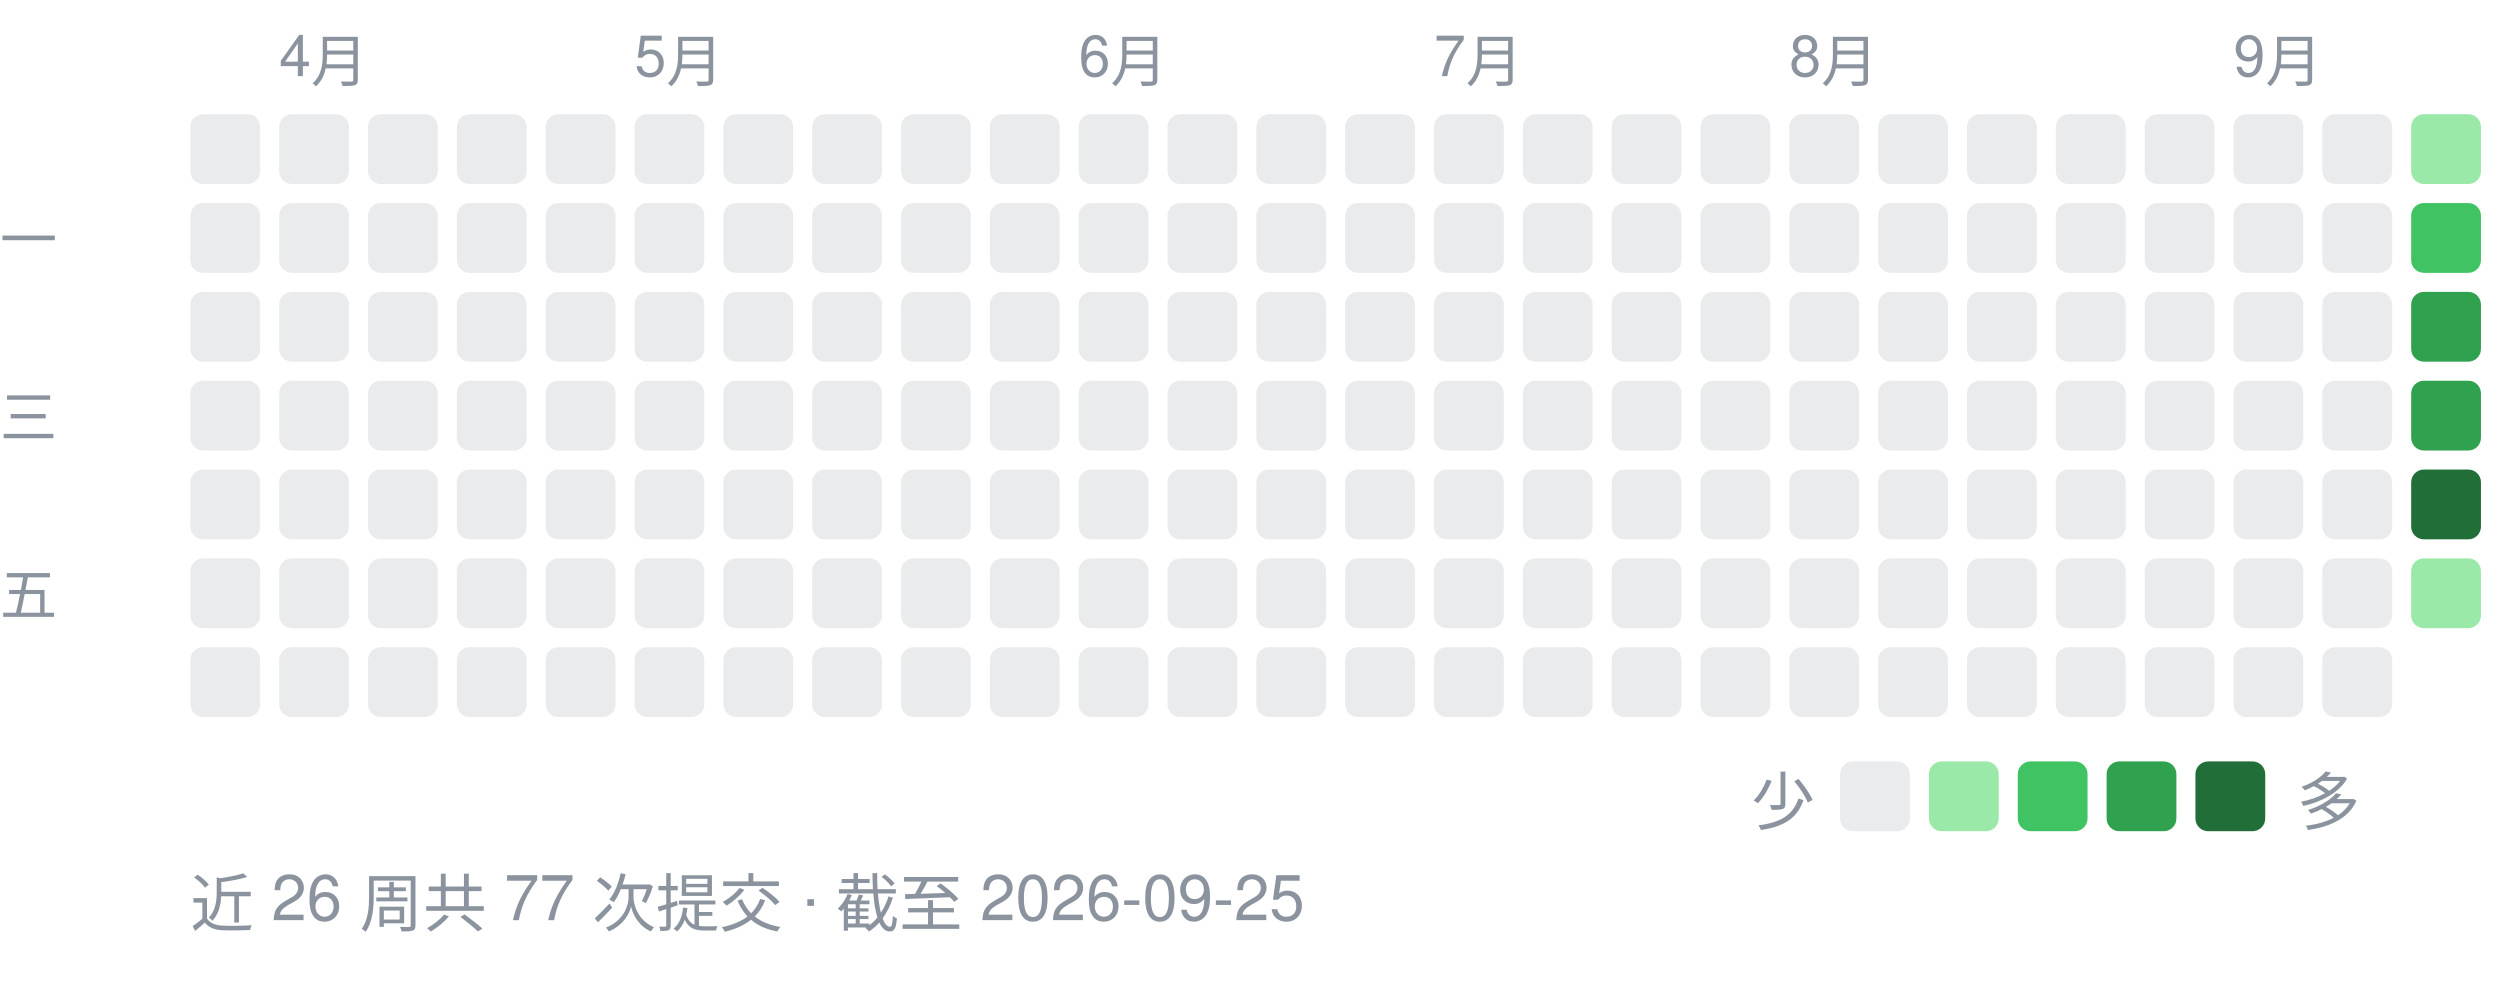
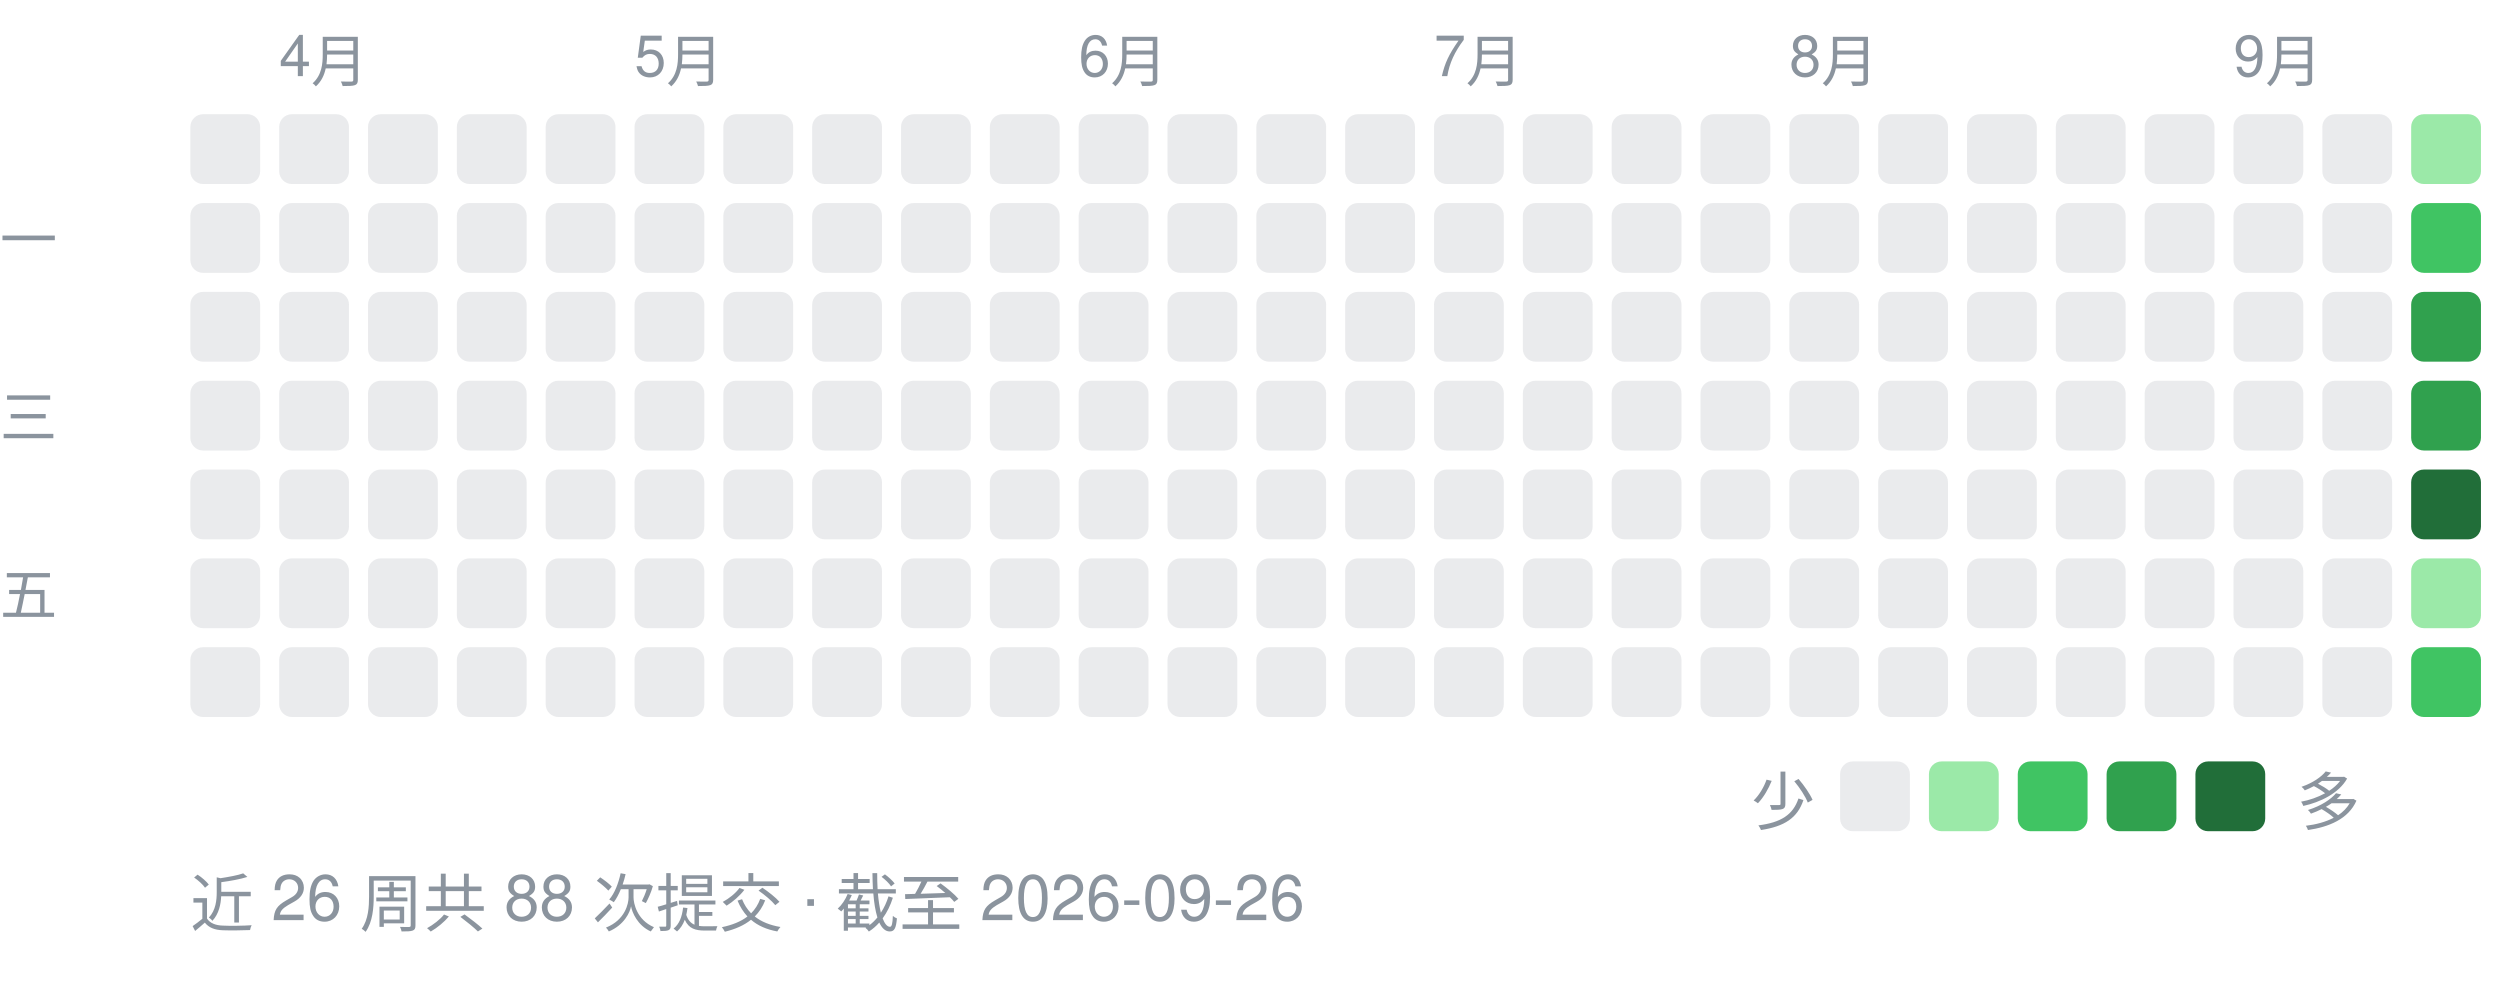
<svg xmlns="http://www.w3.org/2000/svg" width="394" height="156" viewBox="0 0 394 156" role="img">
  <g font-family="-apple-system,BlinkMacSystemFont,Segoe UI,Helvetica,Arial,PingFang SC,sans-serif" font-size="9" fill="#8b949e">
    <text x="44" y="12">4月</text>
    <text x="100" y="12">5月</text>
    <text x="170" y="12">6月</text>
    <text x="226" y="12">7月</text>
    <text x="282" y="12">8月</text>
    <text x="352" y="12">9月</text>
    <text x="0" y="41">一</text>
    <text x="0" y="69">三</text>
    <text x="0" y="97">五</text>
  </g>
  <rect x="30" y="18" width="11" height="11" rx="2" fill="rgba(139,148,158,0.18)" />
  <rect x="30" y="32" width="11" height="11" rx="2" fill="rgba(139,148,158,0.18)" />
  <rect x="30" y="46" width="11" height="11" rx="2" fill="rgba(139,148,158,0.18)" />
  <rect x="30" y="60" width="11" height="11" rx="2" fill="rgba(139,148,158,0.18)" />
  <rect x="30" y="74" width="11" height="11" rx="2" fill="rgba(139,148,158,0.18)" />
  <rect x="30" y="88" width="11" height="11" rx="2" fill="rgba(139,148,158,0.18)" />
  <rect x="30" y="102" width="11" height="11" rx="2" fill="rgba(139,148,158,0.18)" />
  <rect x="44" y="18" width="11" height="11" rx="2" fill="rgba(139,148,158,0.18)" />
  <rect x="44" y="32" width="11" height="11" rx="2" fill="rgba(139,148,158,0.18)" />
  <rect x="44" y="46" width="11" height="11" rx="2" fill="rgba(139,148,158,0.18)" />
  <rect x="44" y="60" width="11" height="11" rx="2" fill="rgba(139,148,158,0.18)" />
  <rect x="44" y="74" width="11" height="11" rx="2" fill="rgba(139,148,158,0.18)" />
  <rect x="44" y="88" width="11" height="11" rx="2" fill="rgba(139,148,158,0.18)" />
  <rect x="44" y="102" width="11" height="11" rx="2" fill="rgba(139,148,158,0.18)" />
  <rect x="58" y="18" width="11" height="11" rx="2" fill="rgba(139,148,158,0.18)" />
  <rect x="58" y="32" width="11" height="11" rx="2" fill="rgba(139,148,158,0.18)" />
  <rect x="58" y="46" width="11" height="11" rx="2" fill="rgba(139,148,158,0.18)" />
  <rect x="58" y="60" width="11" height="11" rx="2" fill="rgba(139,148,158,0.18)" />
  <rect x="58" y="74" width="11" height="11" rx="2" fill="rgba(139,148,158,0.18)" />
  <rect x="58" y="88" width="11" height="11" rx="2" fill="rgba(139,148,158,0.18)" />
  <rect x="58" y="102" width="11" height="11" rx="2" fill="rgba(139,148,158,0.18)" />
  <rect x="72" y="18" width="11" height="11" rx="2" fill="rgba(139,148,158,0.18)" />
  <rect x="72" y="32" width="11" height="11" rx="2" fill="rgba(139,148,158,0.18)" />
  <rect x="72" y="46" width="11" height="11" rx="2" fill="rgba(139,148,158,0.18)" />
  <rect x="72" y="60" width="11" height="11" rx="2" fill="rgba(139,148,158,0.18)" />
  <rect x="72" y="74" width="11" height="11" rx="2" fill="rgba(139,148,158,0.18)" />
  <rect x="72" y="88" width="11" height="11" rx="2" fill="rgba(139,148,158,0.18)" />
  <rect x="72" y="102" width="11" height="11" rx="2" fill="rgba(139,148,158,0.18)" />
  <rect x="86" y="18" width="11" height="11" rx="2" fill="rgba(139,148,158,0.18)" />
  <rect x="86" y="32" width="11" height="11" rx="2" fill="rgba(139,148,158,0.18)" />
  <rect x="86" y="46" width="11" height="11" rx="2" fill="rgba(139,148,158,0.18)" />
  <rect x="86" y="60" width="11" height="11" rx="2" fill="rgba(139,148,158,0.18)" />
  <rect x="86" y="74" width="11" height="11" rx="2" fill="rgba(139,148,158,0.18)" />
  <rect x="86" y="88" width="11" height="11" rx="2" fill="rgba(139,148,158,0.18)" />
  <rect x="86" y="102" width="11" height="11" rx="2" fill="rgba(139,148,158,0.18)" />
  <rect x="100" y="18" width="11" height="11" rx="2" fill="rgba(139,148,158,0.18)" />
  <rect x="100" y="32" width="11" height="11" rx="2" fill="rgba(139,148,158,0.18)" />
  <rect x="100" y="46" width="11" height="11" rx="2" fill="rgba(139,148,158,0.18)" />
  <rect x="100" y="60" width="11" height="11" rx="2" fill="rgba(139,148,158,0.18)" />
  <rect x="100" y="74" width="11" height="11" rx="2" fill="rgba(139,148,158,0.18)" />
  <rect x="100" y="88" width="11" height="11" rx="2" fill="rgba(139,148,158,0.18)" />
  <rect x="100" y="102" width="11" height="11" rx="2" fill="rgba(139,148,158,0.18)" />
  <rect x="114" y="18" width="11" height="11" rx="2" fill="rgba(139,148,158,0.18)" />
  <rect x="114" y="32" width="11" height="11" rx="2" fill="rgba(139,148,158,0.18)" />
  <rect x="114" y="46" width="11" height="11" rx="2" fill="rgba(139,148,158,0.18)" />
  <rect x="114" y="60" width="11" height="11" rx="2" fill="rgba(139,148,158,0.18)" />
  <rect x="114" y="74" width="11" height="11" rx="2" fill="rgba(139,148,158,0.18)" />
  <rect x="114" y="88" width="11" height="11" rx="2" fill="rgba(139,148,158,0.18)" />
  <rect x="114" y="102" width="11" height="11" rx="2" fill="rgba(139,148,158,0.18)" />
  <rect x="128" y="18" width="11" height="11" rx="2" fill="rgba(139,148,158,0.18)" />
  <rect x="128" y="32" width="11" height="11" rx="2" fill="rgba(139,148,158,0.18)" />
  <rect x="128" y="46" width="11" height="11" rx="2" fill="rgba(139,148,158,0.18)" />
  <rect x="128" y="60" width="11" height="11" rx="2" fill="rgba(139,148,158,0.18)" />
  <rect x="128" y="74" width="11" height="11" rx="2" fill="rgba(139,148,158,0.18)" />
  <rect x="128" y="88" width="11" height="11" rx="2" fill="rgba(139,148,158,0.18)" />
  <rect x="128" y="102" width="11" height="11" rx="2" fill="rgba(139,148,158,0.18)" />
  <rect x="142" y="18" width="11" height="11" rx="2" fill="rgba(139,148,158,0.18)" />
  <rect x="142" y="32" width="11" height="11" rx="2" fill="rgba(139,148,158,0.18)" />
  <rect x="142" y="46" width="11" height="11" rx="2" fill="rgba(139,148,158,0.18)" />
  <rect x="142" y="60" width="11" height="11" rx="2" fill="rgba(139,148,158,0.18)" />
  <rect x="142" y="74" width="11" height="11" rx="2" fill="rgba(139,148,158,0.18)" />
  <rect x="142" y="88" width="11" height="11" rx="2" fill="rgba(139,148,158,0.18)" />
  <rect x="142" y="102" width="11" height="11" rx="2" fill="rgba(139,148,158,0.18)" />
  <rect x="156" y="18" width="11" height="11" rx="2" fill="rgba(139,148,158,0.18)" />
  <rect x="156" y="32" width="11" height="11" rx="2" fill="rgba(139,148,158,0.18)" />
  <rect x="156" y="46" width="11" height="11" rx="2" fill="rgba(139,148,158,0.18)" />
  <rect x="156" y="60" width="11" height="11" rx="2" fill="rgba(139,148,158,0.18)" />
  <rect x="156" y="74" width="11" height="11" rx="2" fill="rgba(139,148,158,0.18)" />
  <rect x="156" y="88" width="11" height="11" rx="2" fill="rgba(139,148,158,0.18)" />
  <rect x="156" y="102" width="11" height="11" rx="2" fill="rgba(139,148,158,0.18)" />
  <rect x="170" y="18" width="11" height="11" rx="2" fill="rgba(139,148,158,0.18)" />
  <rect x="170" y="32" width="11" height="11" rx="2" fill="rgba(139,148,158,0.18)" />
  <rect x="170" y="46" width="11" height="11" rx="2" fill="rgba(139,148,158,0.18)" />
  <rect x="170" y="60" width="11" height="11" rx="2" fill="rgba(139,148,158,0.18)" />
  <rect x="170" y="74" width="11" height="11" rx="2" fill="rgba(139,148,158,0.18)" />
  <rect x="170" y="88" width="11" height="11" rx="2" fill="rgba(139,148,158,0.18)" />
  <rect x="170" y="102" width="11" height="11" rx="2" fill="rgba(139,148,158,0.18)" />
  <rect x="184" y="18" width="11" height="11" rx="2" fill="rgba(139,148,158,0.18)" />
  <rect x="184" y="32" width="11" height="11" rx="2" fill="rgba(139,148,158,0.18)" />
  <rect x="184" y="46" width="11" height="11" rx="2" fill="rgba(139,148,158,0.18)" />
  <rect x="184" y="60" width="11" height="11" rx="2" fill="rgba(139,148,158,0.18)" />
  <rect x="184" y="74" width="11" height="11" rx="2" fill="rgba(139,148,158,0.18)" />
  <rect x="184" y="88" width="11" height="11" rx="2" fill="rgba(139,148,158,0.18)" />
  <rect x="184" y="102" width="11" height="11" rx="2" fill="rgba(139,148,158,0.18)" />
  <rect x="198" y="18" width="11" height="11" rx="2" fill="rgba(139,148,158,0.18)" />
  <rect x="198" y="32" width="11" height="11" rx="2" fill="rgba(139,148,158,0.18)" />
  <rect x="198" y="46" width="11" height="11" rx="2" fill="rgba(139,148,158,0.18)" />
  <rect x="198" y="60" width="11" height="11" rx="2" fill="rgba(139,148,158,0.18)" />
  <rect x="198" y="74" width="11" height="11" rx="2" fill="rgba(139,148,158,0.18)" />
  <rect x="198" y="88" width="11" height="11" rx="2" fill="rgba(139,148,158,0.18)" />
  <rect x="198" y="102" width="11" height="11" rx="2" fill="rgba(139,148,158,0.18)" />
  <rect x="212" y="18" width="11" height="11" rx="2" fill="rgba(139,148,158,0.18)" />
  <rect x="212" y="32" width="11" height="11" rx="2" fill="rgba(139,148,158,0.18)" />
  <rect x="212" y="46" width="11" height="11" rx="2" fill="rgba(139,148,158,0.18)" />
  <rect x="212" y="60" width="11" height="11" rx="2" fill="rgba(139,148,158,0.18)" />
  <rect x="212" y="74" width="11" height="11" rx="2" fill="rgba(139,148,158,0.18)" />
  <rect x="212" y="88" width="11" height="11" rx="2" fill="rgba(139,148,158,0.18)" />
  <rect x="212" y="102" width="11" height="11" rx="2" fill="rgba(139,148,158,0.18)" />
  <rect x="226" y="18" width="11" height="11" rx="2" fill="rgba(139,148,158,0.18)" />
  <rect x="226" y="32" width="11" height="11" rx="2" fill="rgba(139,148,158,0.18)" />
  <rect x="226" y="46" width="11" height="11" rx="2" fill="rgba(139,148,158,0.18)" />
  <rect x="226" y="60" width="11" height="11" rx="2" fill="rgba(139,148,158,0.18)" />
  <rect x="226" y="74" width="11" height="11" rx="2" fill="rgba(139,148,158,0.18)" />
  <rect x="226" y="88" width="11" height="11" rx="2" fill="rgba(139,148,158,0.18)" />
  <rect x="226" y="102" width="11" height="11" rx="2" fill="rgba(139,148,158,0.18)" />
  <rect x="240" y="18" width="11" height="11" rx="2" fill="rgba(139,148,158,0.18)" />
  <rect x="240" y="32" width="11" height="11" rx="2" fill="rgba(139,148,158,0.18)" />
  <rect x="240" y="46" width="11" height="11" rx="2" fill="rgba(139,148,158,0.18)" />
  <rect x="240" y="60" width="11" height="11" rx="2" fill="rgba(139,148,158,0.18)" />
  <rect x="240" y="74" width="11" height="11" rx="2" fill="rgba(139,148,158,0.18)" />
  <rect x="240" y="88" width="11" height="11" rx="2" fill="rgba(139,148,158,0.18)" />
  <rect x="240" y="102" width="11" height="11" rx="2" fill="rgba(139,148,158,0.18)" />
  <rect x="254" y="18" width="11" height="11" rx="2" fill="rgba(139,148,158,0.18)" />
  <rect x="254" y="32" width="11" height="11" rx="2" fill="rgba(139,148,158,0.18)" />
  <rect x="254" y="46" width="11" height="11" rx="2" fill="rgba(139,148,158,0.18)" />
  <rect x="254" y="60" width="11" height="11" rx="2" fill="rgba(139,148,158,0.18)" />
  <rect x="254" y="74" width="11" height="11" rx="2" fill="rgba(139,148,158,0.18)" />
  <rect x="254" y="88" width="11" height="11" rx="2" fill="rgba(139,148,158,0.18)" />
  <rect x="254" y="102" width="11" height="11" rx="2" fill="rgba(139,148,158,0.18)" />
  <rect x="268" y="18" width="11" height="11" rx="2" fill="rgba(139,148,158,0.18)" />
  <rect x="268" y="32" width="11" height="11" rx="2" fill="rgba(139,148,158,0.18)" />
  <rect x="268" y="46" width="11" height="11" rx="2" fill="rgba(139,148,158,0.18)" />
  <rect x="268" y="60" width="11" height="11" rx="2" fill="rgba(139,148,158,0.18)" />
  <rect x="268" y="74" width="11" height="11" rx="2" fill="rgba(139,148,158,0.18)" />
  <rect x="268" y="88" width="11" height="11" rx="2" fill="rgba(139,148,158,0.18)" />
  <rect x="268" y="102" width="11" height="11" rx="2" fill="rgba(139,148,158,0.18)" />
  <rect x="282" y="18" width="11" height="11" rx="2" fill="rgba(139,148,158,0.18)" />
  <rect x="282" y="32" width="11" height="11" rx="2" fill="rgba(139,148,158,0.18)" />
  <rect x="282" y="46" width="11" height="11" rx="2" fill="rgba(139,148,158,0.18)" />
  <rect x="282" y="60" width="11" height="11" rx="2" fill="rgba(139,148,158,0.18)" />
  <rect x="282" y="74" width="11" height="11" rx="2" fill="rgba(139,148,158,0.18)" />
  <rect x="282" y="88" width="11" height="11" rx="2" fill="rgba(139,148,158,0.18)" />
  <rect x="282" y="102" width="11" height="11" rx="2" fill="rgba(139,148,158,0.18)" />
  <rect x="296" y="18" width="11" height="11" rx="2" fill="rgba(139,148,158,0.18)" />
  <rect x="296" y="32" width="11" height="11" rx="2" fill="rgba(139,148,158,0.18)" />
  <rect x="296" y="46" width="11" height="11" rx="2" fill="rgba(139,148,158,0.18)" />
  <rect x="296" y="60" width="11" height="11" rx="2" fill="rgba(139,148,158,0.18)" />
  <rect x="296" y="74" width="11" height="11" rx="2" fill="rgba(139,148,158,0.18)" />
  <rect x="296" y="88" width="11" height="11" rx="2" fill="rgba(139,148,158,0.18)" />
  <rect x="296" y="102" width="11" height="11" rx="2" fill="rgba(139,148,158,0.18)" />
  <rect x="310" y="18" width="11" height="11" rx="2" fill="rgba(139,148,158,0.18)" />
  <rect x="310" y="32" width="11" height="11" rx="2" fill="rgba(139,148,158,0.18)" />
  <rect x="310" y="46" width="11" height="11" rx="2" fill="rgba(139,148,158,0.18)" />
  <rect x="310" y="60" width="11" height="11" rx="2" fill="rgba(139,148,158,0.18)" />
  <rect x="310" y="74" width="11" height="11" rx="2" fill="rgba(139,148,158,0.18)" />
  <rect x="310" y="88" width="11" height="11" rx="2" fill="rgba(139,148,158,0.18)" />
  <rect x="310" y="102" width="11" height="11" rx="2" fill="rgba(139,148,158,0.18)" />
  <rect x="324" y="18" width="11" height="11" rx="2" fill="rgba(139,148,158,0.18)" />
  <rect x="324" y="32" width="11" height="11" rx="2" fill="rgba(139,148,158,0.18)" />
  <rect x="324" y="46" width="11" height="11" rx="2" fill="rgba(139,148,158,0.18)" />
  <rect x="324" y="60" width="11" height="11" rx="2" fill="rgba(139,148,158,0.18)" />
  <rect x="324" y="74" width="11" height="11" rx="2" fill="rgba(139,148,158,0.18)" />
  <rect x="324" y="88" width="11" height="11" rx="2" fill="rgba(139,148,158,0.18)" />
  <rect x="324" y="102" width="11" height="11" rx="2" fill="rgba(139,148,158,0.18)" />
  <rect x="338" y="18" width="11" height="11" rx="2" fill="rgba(139,148,158,0.18)" />
  <rect x="338" y="32" width="11" height="11" rx="2" fill="rgba(139,148,158,0.18)" />
  <rect x="338" y="46" width="11" height="11" rx="2" fill="rgba(139,148,158,0.18)" />
  <rect x="338" y="60" width="11" height="11" rx="2" fill="rgba(139,148,158,0.18)" />
  <rect x="338" y="74" width="11" height="11" rx="2" fill="rgba(139,148,158,0.18)" />
  <rect x="338" y="88" width="11" height="11" rx="2" fill="rgba(139,148,158,0.18)" />
  <rect x="338" y="102" width="11" height="11" rx="2" fill="rgba(139,148,158,0.18)" />
  <rect x="352" y="18" width="11" height="11" rx="2" fill="rgba(139,148,158,0.18)" />
  <rect x="352" y="32" width="11" height="11" rx="2" fill="rgba(139,148,158,0.18)" />
  <rect x="352" y="46" width="11" height="11" rx="2" fill="rgba(139,148,158,0.18)" />
  <rect x="352" y="60" width="11" height="11" rx="2" fill="rgba(139,148,158,0.18)" />
  <rect x="352" y="74" width="11" height="11" rx="2" fill="rgba(139,148,158,0.18)" />
  <rect x="352" y="88" width="11" height="11" rx="2" fill="rgba(139,148,158,0.18)" />
  <rect x="352" y="102" width="11" height="11" rx="2" fill="rgba(139,148,158,0.18)" />
  <rect x="366" y="18" width="11" height="11" rx="2" fill="rgba(139,148,158,0.18)" />
  <rect x="366" y="32" width="11" height="11" rx="2" fill="rgba(139,148,158,0.18)" />
  <rect x="366" y="46" width="11" height="11" rx="2" fill="rgba(139,148,158,0.18)" />
  <rect x="366" y="60" width="11" height="11" rx="2" fill="rgba(139,148,158,0.18)" />
  <rect x="366" y="74" width="11" height="11" rx="2" fill="rgba(139,148,158,0.18)" />
  <rect x="366" y="88" width="11" height="11" rx="2" fill="rgba(139,148,158,0.18)" />
  <rect x="366" y="102" width="11" height="11" rx="2" fill="rgba(139,148,158,0.18)" />
  <rect x="380" y="18" width="11" height="11" rx="2" fill="#9be9a8" />
  <rect x="380" y="32" width="11" height="11" rx="2" fill="#40c463" />
  <rect x="380" y="46" width="11" height="11" rx="2" fill="#30a14e" />
  <rect x="380" y="60" width="11" height="11" rx="2" fill="#30a14e" />
  <rect x="380" y="74" width="11" height="11" rx="2" fill="#216e39" />
  <rect x="380" y="88" width="11" height="11" rx="2" fill="#9be9a8" />
+   <rect x="380" y="102" width="11" height="11" rx="2" fill="#40c463" />
  <g font-family="-apple-system,BlinkMacSystemFont,Segoe UI,Helvetica,Arial,PingFang SC,sans-serif" font-size="10" fill="#8b949e">
-     <text x="30" y="146">近 26 周共 77 次提交 · 截至 2026-09-25</text>
+     <text x="30" y="146">近 26 周共 88 次提交 · 截至 2026-09-26</text>
    <text x="286" y="130" text-anchor="end">少</text>
    <rect x="290" y="120" width="11" height="11" rx="2" fill="rgba(139,148,158,0.18)" />
    <rect x="304" y="120" width="11" height="11" rx="2" fill="#9be9a8" />
    <rect x="318" y="120" width="11" height="11" rx="2" fill="#40c463" />
    <rect x="332" y="120" width="11" height="11" rx="2" fill="#30a14e" />
    <rect x="346" y="120" width="11" height="11" rx="2" fill="#216e39" />
    <text x="362" y="130">多</text>
  </g>
</svg>
